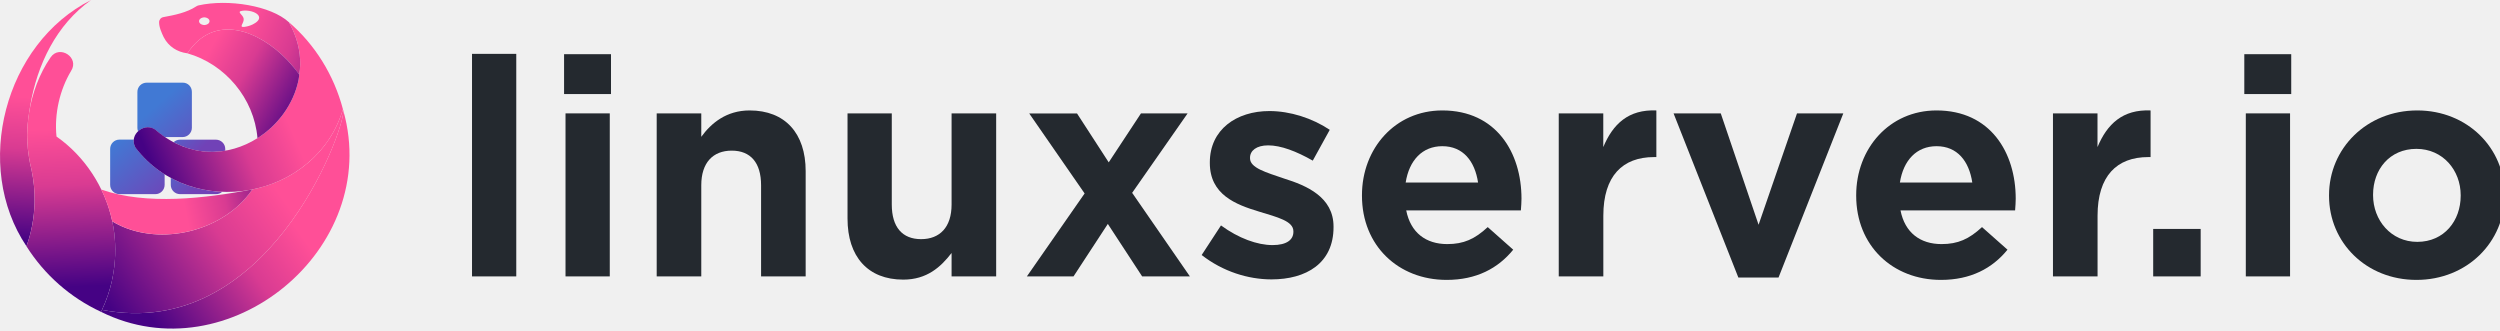
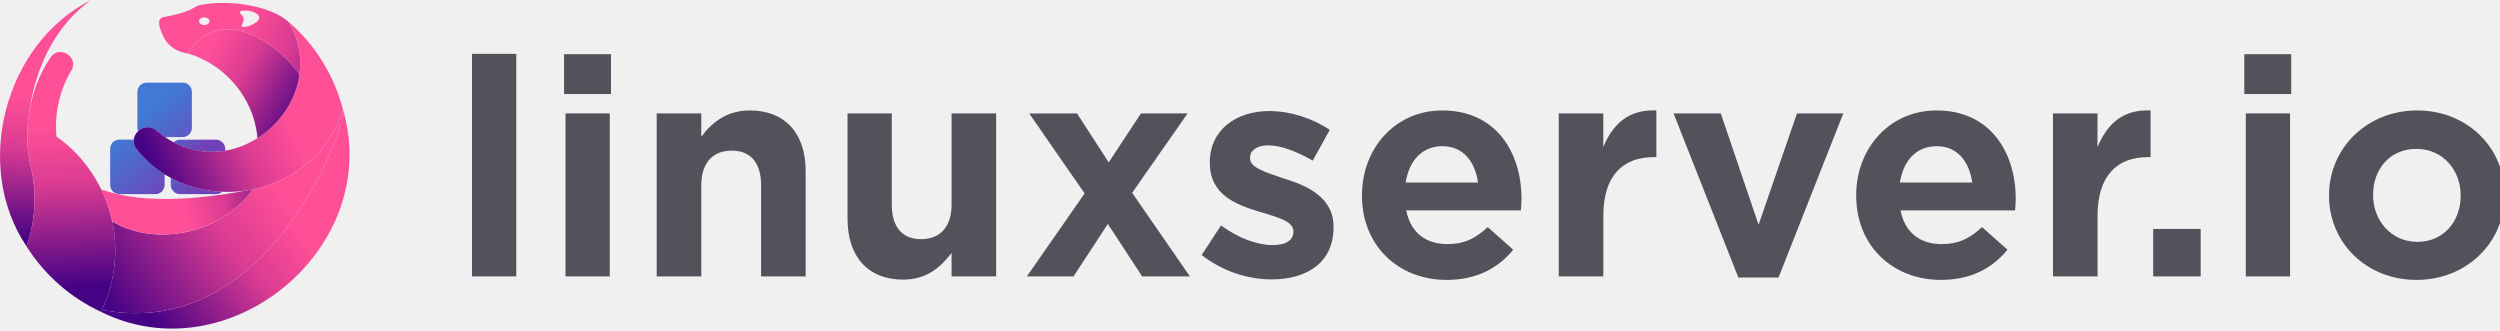
<svg xmlns="http://www.w3.org/2000/svg" class="inline-block fill-current h-full w-full mr-2" version="1.1" id="Your_design" x="0px" y="0px" viewBox="0 0 4502.5 594.8" style="enable-background:new 0 0 4502.5 594.8;" xml:space="preserve">
  <style type="text/css">
- 	.st0{fill:#24292F;}
- 	@media (prefers-color-scheme:dark){.st0{fill:#FFFFFF;}}
+ 	.st0{fill:#52525B;}
+ 	@media (prefers-color-scheme:dark){.st0{fill:#A1A1AA;}}
	.st1{fill:url(#SVGID_1_);}
	.st2{fill:url(#SVGID_2_);}
	.st3{fill:url(#SVGID_3_);}
	.st4{fill:url(#SVGID_4_);}
	.st5{fill:url(#SVGID_5_);}
	.st6{fill:url(#SVGID_6_);}
	.st7{fill:url(#SVGID_7_);}
	.st8{fill:url(#SVGID_8_);}
	.st9{fill:url(#SVGID_9_);}
	.st10{fill:url(#SVGID_10_);}
	.st11{fill:url(#SVGID_11_);}
	.st12{fill:url(#SVGID_12_);}
</style>
  <g>
    <path class="st0" d="M850.1,97h79.7v400.8h-79.7V97z" />
    <path class="st0" d="M1015.9,97.6h84.5v71.8h-84.5V97.6z M1018.5,204.2h79.7v293.6h-79.7V204.2z" />
    <path class="st0" d="M1182.7,204.2h80.3v42.2c18-24.8,45.4-47.5,87.1-47.5c63.9,0,100.9,41.2,100.9,109.3v189.6h-80.3V333.6   c0-40.7-19-62.3-52.8-62.3c-33.8,0-54.9,21.6-54.9,62.3v164.2h-80.3L1182.7,204.2L1182.7,204.2z" />
    <path class="st0" d="M1526.4,393.8V204.2h79.7v164.2c0,40.7,19,62.3,52.8,62.3c33.8,0,54.9-21.6,54.9-62.3V204.2h80.3v293.6h-80.3   v-42.2c-19.5,25.3-44.4,48-87.1,48C1562.8,503.6,1526.4,461.9,1526.4,393.8z" />
    <path class="st0" d="M1996.8,292.4l58.1-88.2h84L2039,347.3l104,150.5H2057l-61.8-94.5l-61.8,94.5h-84l104-149.4l-99.8-144.1h86.1   L1996.8,292.4z" />
    <path class="st0" d="M2164.2,459.3l34.8-53.3c31.7,23.2,65.5,35.4,92.9,35.4c25.3,0,37.5-9.5,37.5-23.8v-1.1   c0-18.5-29-25.3-61.8-35.4c-42.2-12.7-88.7-30.6-88.7-87.6v-1.1c0-59.1,48-92.4,107.2-92.4c37.5,0,77.1,12.7,108.8,33.8l-30.6,55.5   c-29.6-16.9-57.6-27.5-80.3-27.5c-21.1,0-32.7,9.5-32.7,22.2v1.1c0,17.4,29,25.3,61.2,36.4c40.7,12.7,89.2,33.3,89.2,86.6v1.1   c0,64.9-49.1,94-111.9,94C2248.1,503.1,2202.7,489.3,2164.2,459.3z" />
    <path class="st0" d="M2452.9,352.6v-1.1c0-84,59.7-152.6,144.7-152.6c97.2,0,142.6,76,142.6,158.9c0,6.3-0.5,13.2-1.1,21.1h-206.5   c7.9,40.1,35.4,60.7,73.9,60.7c29.6,0,49.6-9,72.9-30.6l45.9,40.7c-27.5,33.8-66.5,54.4-119.9,54.4   C2518.4,504.1,2452.9,442.4,2452.9,352.6z M2662,328.8c-5.8-38.5-26.9-65.5-64.4-65.5c-35.9,0-59.7,25.3-66,65.5H2662z" />
    <path class="st0" d="M2807.2,204.2h80.3v60.7c17.4-41.7,45.4-68.1,95.6-66v84h-4.2c-56.5,0-91.3,33.8-91.3,105.6v109.3h-80.3V204.2   z" />
    <path class="st0" d="M3014.1,204.2h85l68.1,200.6l69.2-200.6h83.4l-116.7,295.7h-72.3L3014.1,204.2z" />
    <path class="st0" d="M3343,352.6v-1.1c0-84,59.7-152.6,144.7-152.6c97.2,0,142.6,76,142.6,158.9c0,6.3-0.5,13.2-1.1,21.1h-206.4   c7.9,40.1,35.4,60.7,73.9,60.7c29.6,0,49.6-9,72.9-30.6l45.9,40.7c-27.5,33.8-66.5,54.4-119.9,54.4   C3408.5,504.1,3343,442.4,3343,352.6z M3552.1,328.8c-5.8-38.5-26.9-65.5-64.4-65.5c-35.9,0-59.7,25.3-66,65.5H3552.1z" />
    <path class="st0" d="M3697.3,204.2h80.3v60.7c17.4-41.7,45.4-68.1,95.6-66v84h-4.2c-56.5,0-91.3,33.8-91.3,105.6v109.3h-80.3V204.2   z" />
    <path class="st0" d="M3877.9,412.3h85.5v85.5h-85.5V412.3z" />
    <path class="st0" d="M4042,97.6h84.5v71.8H4042V97.6z M4044.7,204.2h79.7v293.6h-79.7V204.2z" />
    <path class="st0" d="M4194.6,352.6v-1.1c0-84,67.6-152.6,158.9-152.6c90.3,0,157.4,67.6,157.4,151.5v1.1   c0,84.5-67.6,152.6-158.9,152.6C4261.7,504.1,4194.6,437.1,4194.6,352.6z M4431.7,352.6v-1.1c0-44.9-32.2-83.4-79.7-83.4   c-48.6,0-78.1,37.5-78.1,82.4v1.1c0,44.9,32.2,84,79.7,84C4402.1,435.5,4431.7,397.5,4431.7,352.6z" />
  </g>
  <g transform="matrix(1.22944 0 0 1.22944 -0.037 -18.811)">
    <linearGradient id="SVGID_1_" x1="234.235" x2="158.058" y1="196.329" y2="283.036" gradientTransform="matrix(1 0 0 -1 0 514.72)" gradientUnits="userSpaceOnUse">
      <stop offset="0" style="stop-color:#7142b7" />
      <stop offset="1" style="stop-color:#4179d4" />
    </linearGradient>
    <path class="st1" d="M241.2 270.6v15.5c0 7.5-6.1 13.6-13.5 13.6H175c-7.5 0-13.6-6.1-13.6-13.6v-52.7c0-7.5 6.1-13.6 13.6-13.6h20.9c-.4 4 .5 8 2.5 11.5 11.8 15.7 26.3 29 42.8 39.3" />
    <linearGradient id="SVGID_2_" x1="309.024" x2="232.839" y1="262.033" y2="348.748" gradientTransform="matrix(1 0 0 -1 0 514.72)" gradientUnits="userSpaceOnUse">
      <stop offset="0" style="stop-color:#7142b7" />
      <stop offset="1" style="stop-color:#4179d4" />
    </linearGradient>
    <path class="st2" d="M281.1 149.8v52.7c0 7.5-6.1 13.6-13.6 13.6h-26.1c-3.8-2.6-7.5-5.4-11.2-8.4l.3.3c-1-.8-2-1.6-2.9-2.5.5.3.9.7 1.3 1-8.5-7.4-19.7-5.3-26.6 1.2-.7-1.6-1-3.4-1-5.1v-52.7c0-7.5 6.1-13.5 13.6-13.5h52.7c7.5-.2 13.5 5.9 13.5 13.4" />
    <linearGradient id="SVGID_3_" x1="287.046" x2="238.216" y1="221.857" y2="277.429" gradientTransform="matrix(1 0 0 -1 0 514.72)" gradientUnits="userSpaceOnUse">
      <stop offset="0" style="stop-color:#7142b7" />
      <stop offset="1" style="stop-color:#4179d4" />
    </linearGradient>
    <path class="st3" d="M250.2 275.9c23.2 12.5 49 19.4 75.3 20.4-2.5 2.2-5.7 3.5-9.1 3.4h-52.6c-7.5 0-13.6-6.1-13.6-13.5z" />
    <linearGradient id="SVGID_4_" x1="296.832" x2="252.334" y1="283.344" y2="333.991" gradientTransform="matrix(1 0 0 -1 0 514.72)" gradientUnits="userSpaceOnUse">
      <stop offset="0" style="stop-color:#7142b7" />
      <stop offset="1" style="stop-color:#4179d4" />
    </linearGradient>
    <path class="st4" d="M330 233.5v2.6c-24.4 4.2-50.5.9-75.7-12.4 2.5-2.5 5.9-3.8 9.4-3.8h52.6c7.6 0 13.7 6.1 13.7 13.6" />
    <linearGradient id="SVGID_5_" x1="72.89" x2="54.977" y1="517.993" y2="140.83" gradientTransform="matrix(1 0 0 -1 0 514.72)" gradientUnits="userSpaceOnUse">
      <stop offset=".43" style="stop-color:#ff4f97" />
      <stop offset=".63" style="stop-color:#d93b92" />
      <stop offset=".99" style="stop-color:#450284" />
    </linearGradient>
    <path class="st5" d="M42.6 180.7c-1.7 10.6-2.6 21.4-2.8 32.1 0 3.3.1 6.7.3 10 .3 7.2 1 14.4 2.2 21.5v.2c.9 6.1 2.1 12.1 3.6 18.1l.6 2.7v.2c3.1 14.9 4.5 30.2 4.2 45.4-.2 11.9-1.5 23.7-3.7 35.4-1.9 10.1-4.7 20-8.2 29.7-79-117.5-32.1-297 94.7-360.7C82.4 51.6 54.4 110 44.2 170.8c-.6 3.3-1.2 6.6-1.6 9.9" />
    <linearGradient id="SVGID_6_" x1="89.55" x2="106.408" y1="489.169" y2="75.133" gradientTransform="matrix(1 0 0 -1 0 514.72)" gradientUnits="userSpaceOnUse">
      <stop offset=".43" style="stop-color:#ff4f97" />
      <stop offset=".63" style="stop-color:#d93b92" />
      <stop offset=".99" style="stop-color:#450284" />
    </linearGradient>
    <path class="st6" d="M168.9 382c0 30.1-6.6 59.9-19.5 87.2-.5 1-.9 1.9-1.4 2.9-44.9-20.8-82.8-54.2-109.2-96 3.5-9.7 6.2-19.6 8.2-29.7 2.3-11.7 3.5-23.5 3.7-35.4.3-15.3-1.1-30.5-4.2-45.4v-.2l-.6-2.7c-1.5-6-2.7-12-3.6-18.1v-.2c-1.2-7.1-1.9-14.3-2.2-21.5-.2-3.3-.3-6.7-.3-10.1.2-10.8 1.1-21.5 2.8-32.1 4.6-29 14.9-57 31.5-81.3 13-19.2 42.9.2 30 19.9-16.4 27.5-24.7 62.4-21.3 96 41.2 28.8 71.2 74.5 81.7 124.3h.1c2.9 14 4.4 28.2 4.3 42.4" />
    <linearGradient id="SVGID_7_" x1="579.009" x2="215.832" y1="292.653" y2="33.487" gradientTransform="matrix(1 0 0 -1 0 514.72)" gradientUnits="userSpaceOnUse">
      <stop offset=".43" style="stop-color:#ff4f97" />
      <stop offset=".63" style="stop-color:#d93b92" />
      <stop offset=".99" style="stop-color:#450284" />
    </linearGradient>
    <path class="st7" d="M149.4 469.2c241.4 47 353.9-259.4 353.7-291.4C559.9 380.3 334 564.6 148 472.1c.5-1 .9-1.9 1.4-2.9" />
    <linearGradient id="SVGID_8_" x1="583.271" x2="148.857" y1="367.861" y2="57.002" gradientTransform="matrix(1 0 0 -1 0 514.72)" gradientUnits="userSpaceOnUse">
      <stop offset=".43" style="stop-color:#ff4f97" />
      <stop offset=".63" style="stop-color:#d93b92" />
      <stop offset=".99" style="stop-color:#450284" />
    </linearGradient>
    <path class="st8" d="M503.1 177.8c.3 32-112.3 338.4-353.7 291.4 18.7-39.2 24.4-86.6 15.1-129.6l4.2 2.4c.7.4 1.5.8 2.2 1.2 2.1 1.1 4.2 2.1 6.4 3.1l2.4 1.1C244.5 375 329.4 351 368.8 294c.3-.4.6-.8.8-1.2 59.7-11.9 113.6-52.7 132.8-117.5.2.8.5 1.7.7 2.5" />
    <linearGradient id="SVGID_9_" x1="143.866" x2="435.822" y1="177.185" y2="235.847" gradientTransform="matrix(1 0 0 -1 0 514.72)" gradientUnits="userSpaceOnUse">
      <stop offset=".43" style="stop-color:#ff4f97" />
      <stop offset=".63" style="stop-color:#d93b92" />
      <stop offset=".99" style="stop-color:#450284" />
    </linearGradient>
    <path class="st9" d="M369.6 292.8c-.3.4-.6.8-.8 1.2-39.5 56.9-124.3 81-189.1 53.3l-2.4-1.1c-2.1-1-4.3-2-6.4-3.1-.7-.4-1.5-.8-2.2-1.2l-4.2-2.4c-3.5-16.1-8.9-31.7-16-46.5 66.4 23.3 152.6 12.8 221.1-.2" />
    <linearGradient id="SVGID_10_" x1="557.982" x2="215.541" y1="411.111" y2="265.132" gradientTransform="matrix(1 0 0 -1 0 514.72)" gradientUnits="userSpaceOnUse">
      <stop offset=".43" style="stop-color:#ff4f97" />
      <stop offset=".63" style="stop-color:#d93b92" />
      <stop offset=".99" style="stop-color:#450284" />
    </linearGradient>
    <path class="st10" d="M502.4 175.3c-38.8 131.4-221.2 164.7-304 56.2-10.8-19.5 14.6-39 30.6-25.2-.4-.4-.9-.7-1.3-1 1 .9 2 1.7 2.9 2.5l-.3-.3c48.7 40.3 104.9 36.8 146.9 10.2 30.2-19.1 53-50.2 60.2-85.4.5-2.5.8-5.1 1.1-7.6.6-4.9 1.1-9.8 1.3-14.6.3-20.4-4.8-41.6-16.6-62.3 38.3 32.7 66 77.6 79.2 127.5" />
    <linearGradient id="SVGID_11_" x1="205.92" x2="545.457" y1="502.171" y2="368.5" gradientTransform="matrix(1 0 0 -1 0 514.72)" gradientUnits="userSpaceOnUse">
      <stop offset=".43" style="stop-color:#ff4f97" />
      <stop offset=".63" style="stop-color:#d93b92" />
      <stop offset=".99" style="stop-color:#450284" />
    </linearGradient>
    <path class="st11" d="M423.2 47.8c-26.4-24.2-88.8-34.3-132.4-24.6-1.1.3-2.2.7-3.2 1.4-14.2 9.3-31.6 12.7-48.3 15.8-3.5.6-6.1 3.7-6.2 7.2-.2 7.5 3.9 16.2 6.7 22.1 7 13.7 19.7 21.8 34.7 23.7 39.9-60.1 105.1-33 146 9.5 1 1 1.9 2 2.8 3 5.4 5.9 10.5 12.2 15.1 18.8h.1c.6-4.9 1.1-9.8 1.3-14.6.3-20.4-4.8-41.6-16.6-62.3M299.3 52c-10.2-.7-10.2-10.6 0-11.3 10.2.7 10.2 10.6 0 11.3m71.1-1q-5.55 2.7-11.7 3.6c-10.1 1.4-.8-5.3-1.7-11.8s-11.7-10.4-1.6-11.8c2.3-.3 4.6-.3 6.8-.1 8.4.7 16.7 4.4 17.4 9.5.7 3.9-3.5 7.8-9.2 10.6" />
    <linearGradient id="SVGID_12_" x1="185.942" x2="451.979" y1="478.74" y2="328.673" gradientTransform="matrix(1 0 0 -1 0 514.72)" gradientUnits="userSpaceOnUse">
      <stop offset=".43" style="stop-color:#ff4f97" />
      <stop offset=".63" style="stop-color:#d93b92" />
      <stop offset=".99" style="stop-color:#450284" />
    </linearGradient>
    <path class="st12" d="M438.5 124.7c-.3 2.6-.6 5.1-1.1 7.6-7.2 35.2-30 66.3-60.2 85.4-4.9-58.5-47.6-108.6-102.7-124.3 39.9-60.1 105.1-33 146 9.5 1 1 1.9 2 2.8 3 5.5 6 10.6 12.2 15.2 18.8" />
  </g>
</svg>
